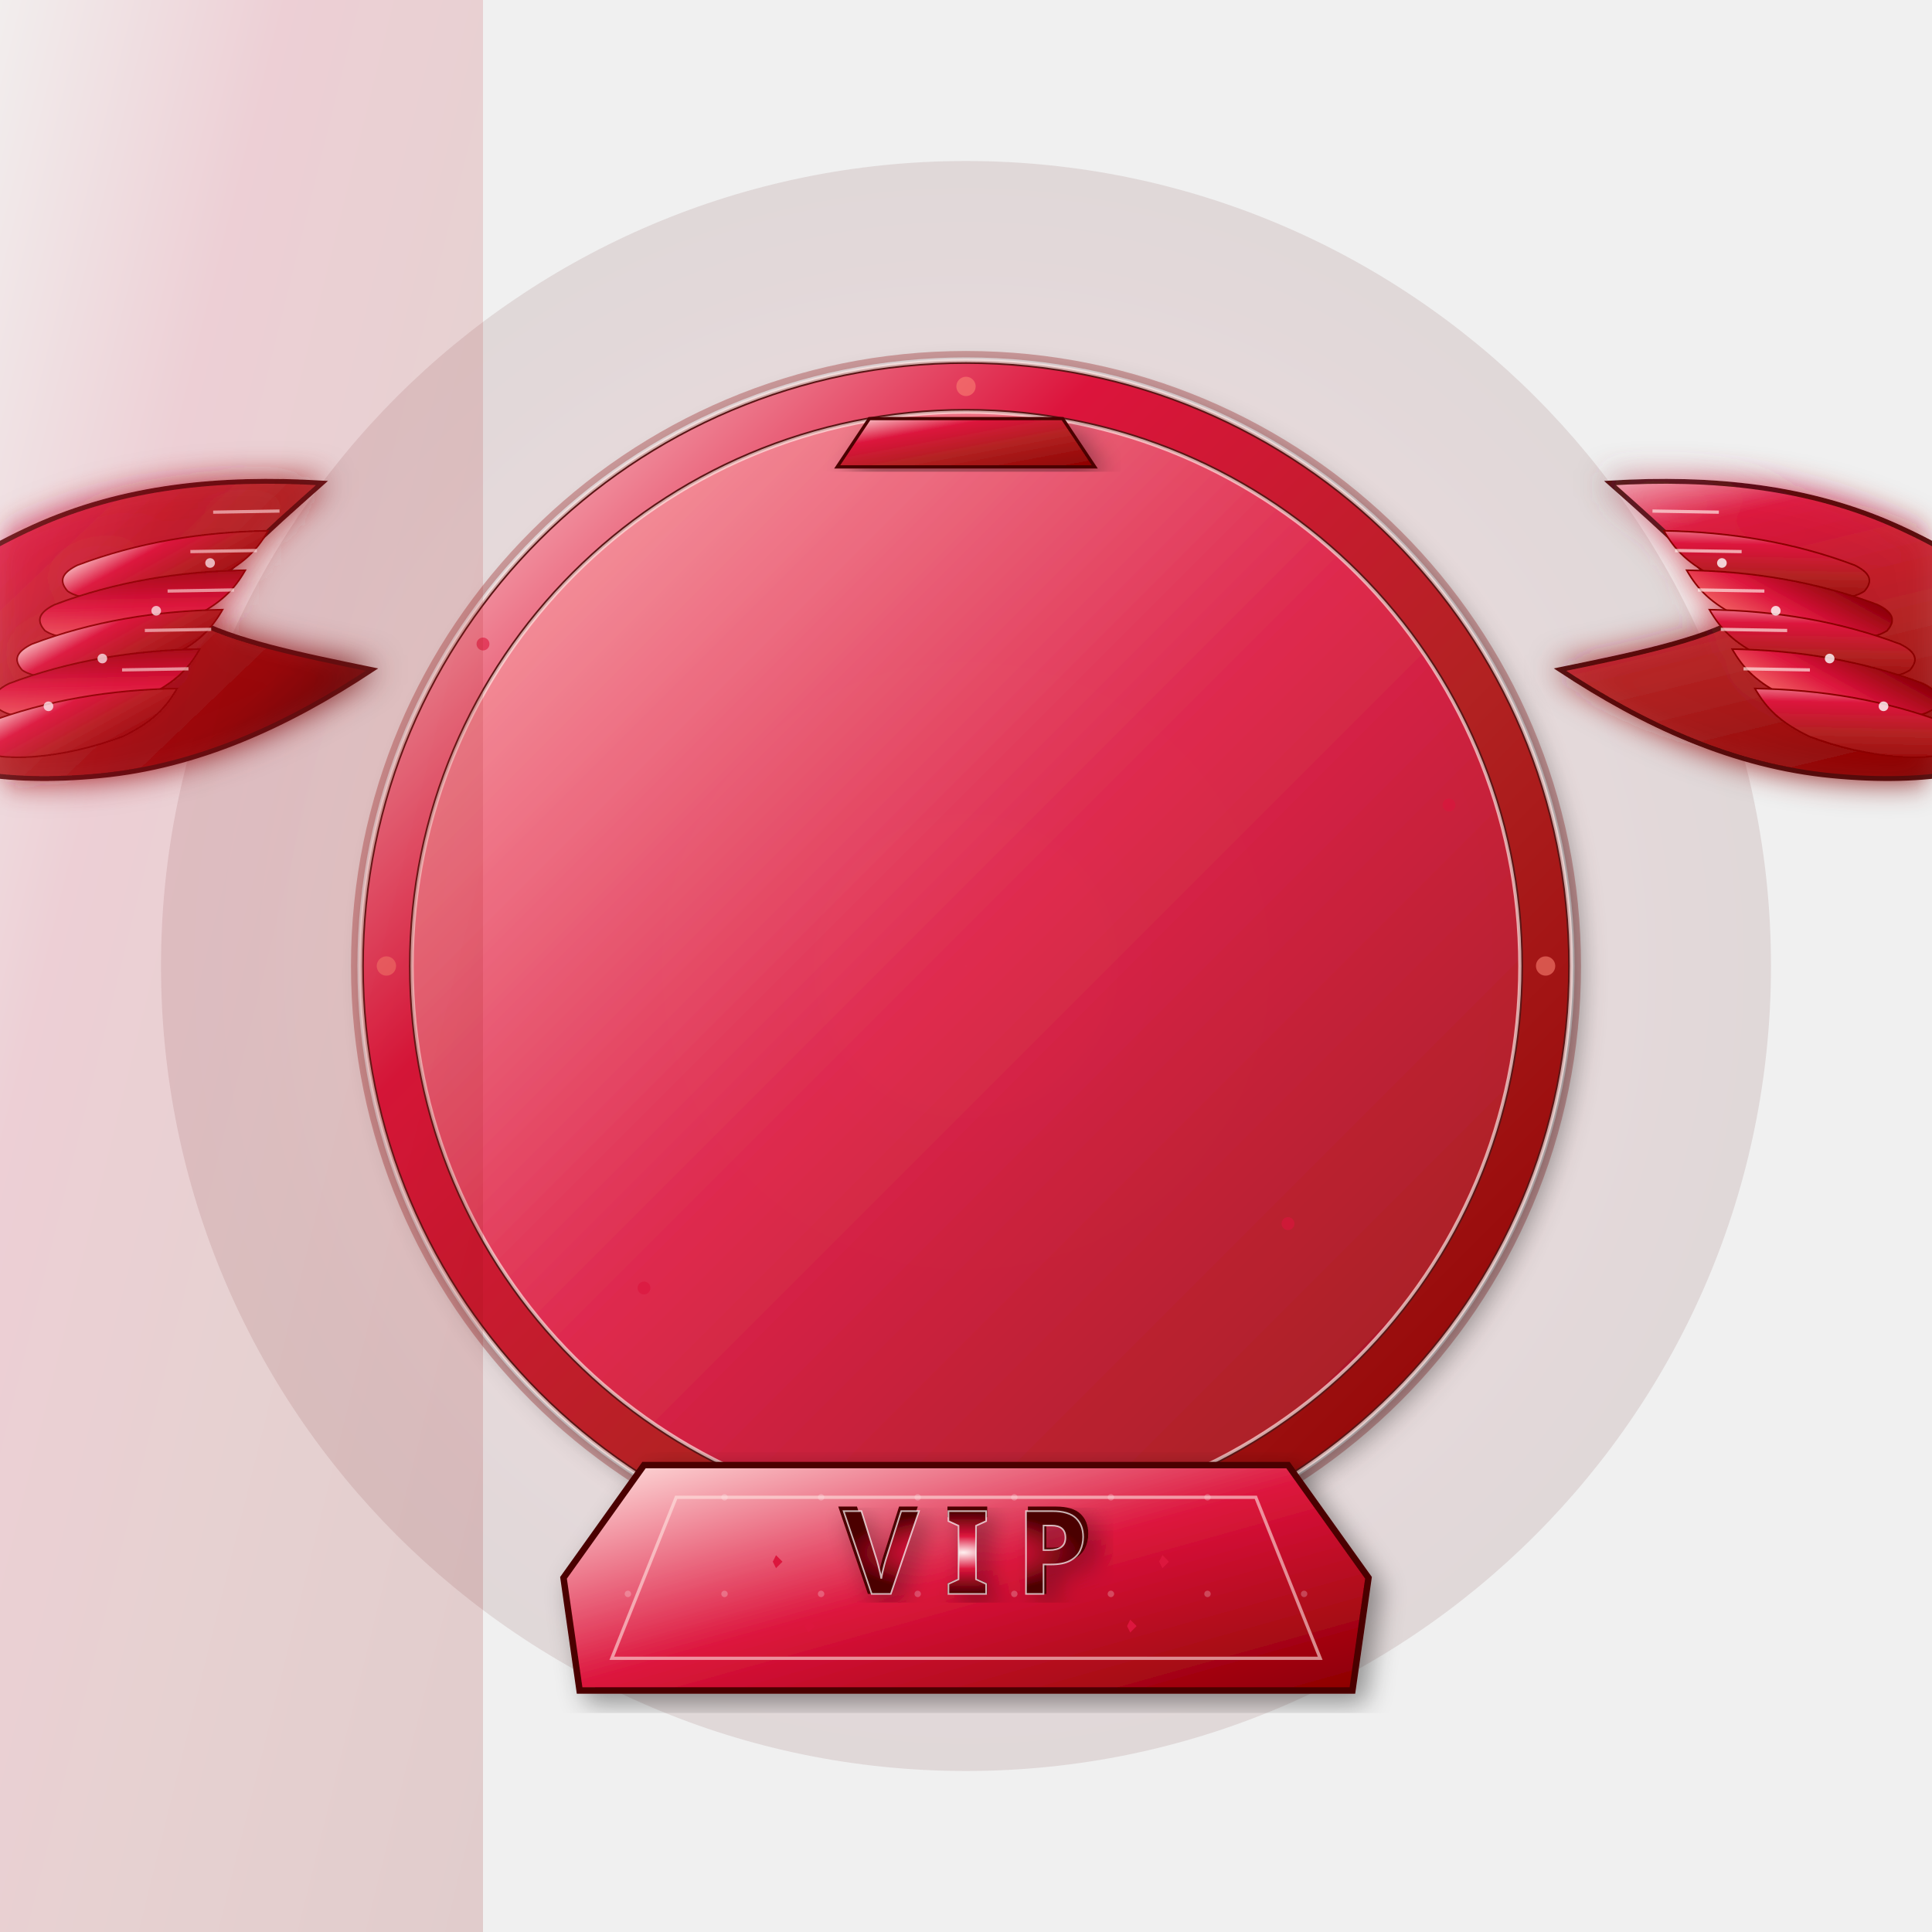
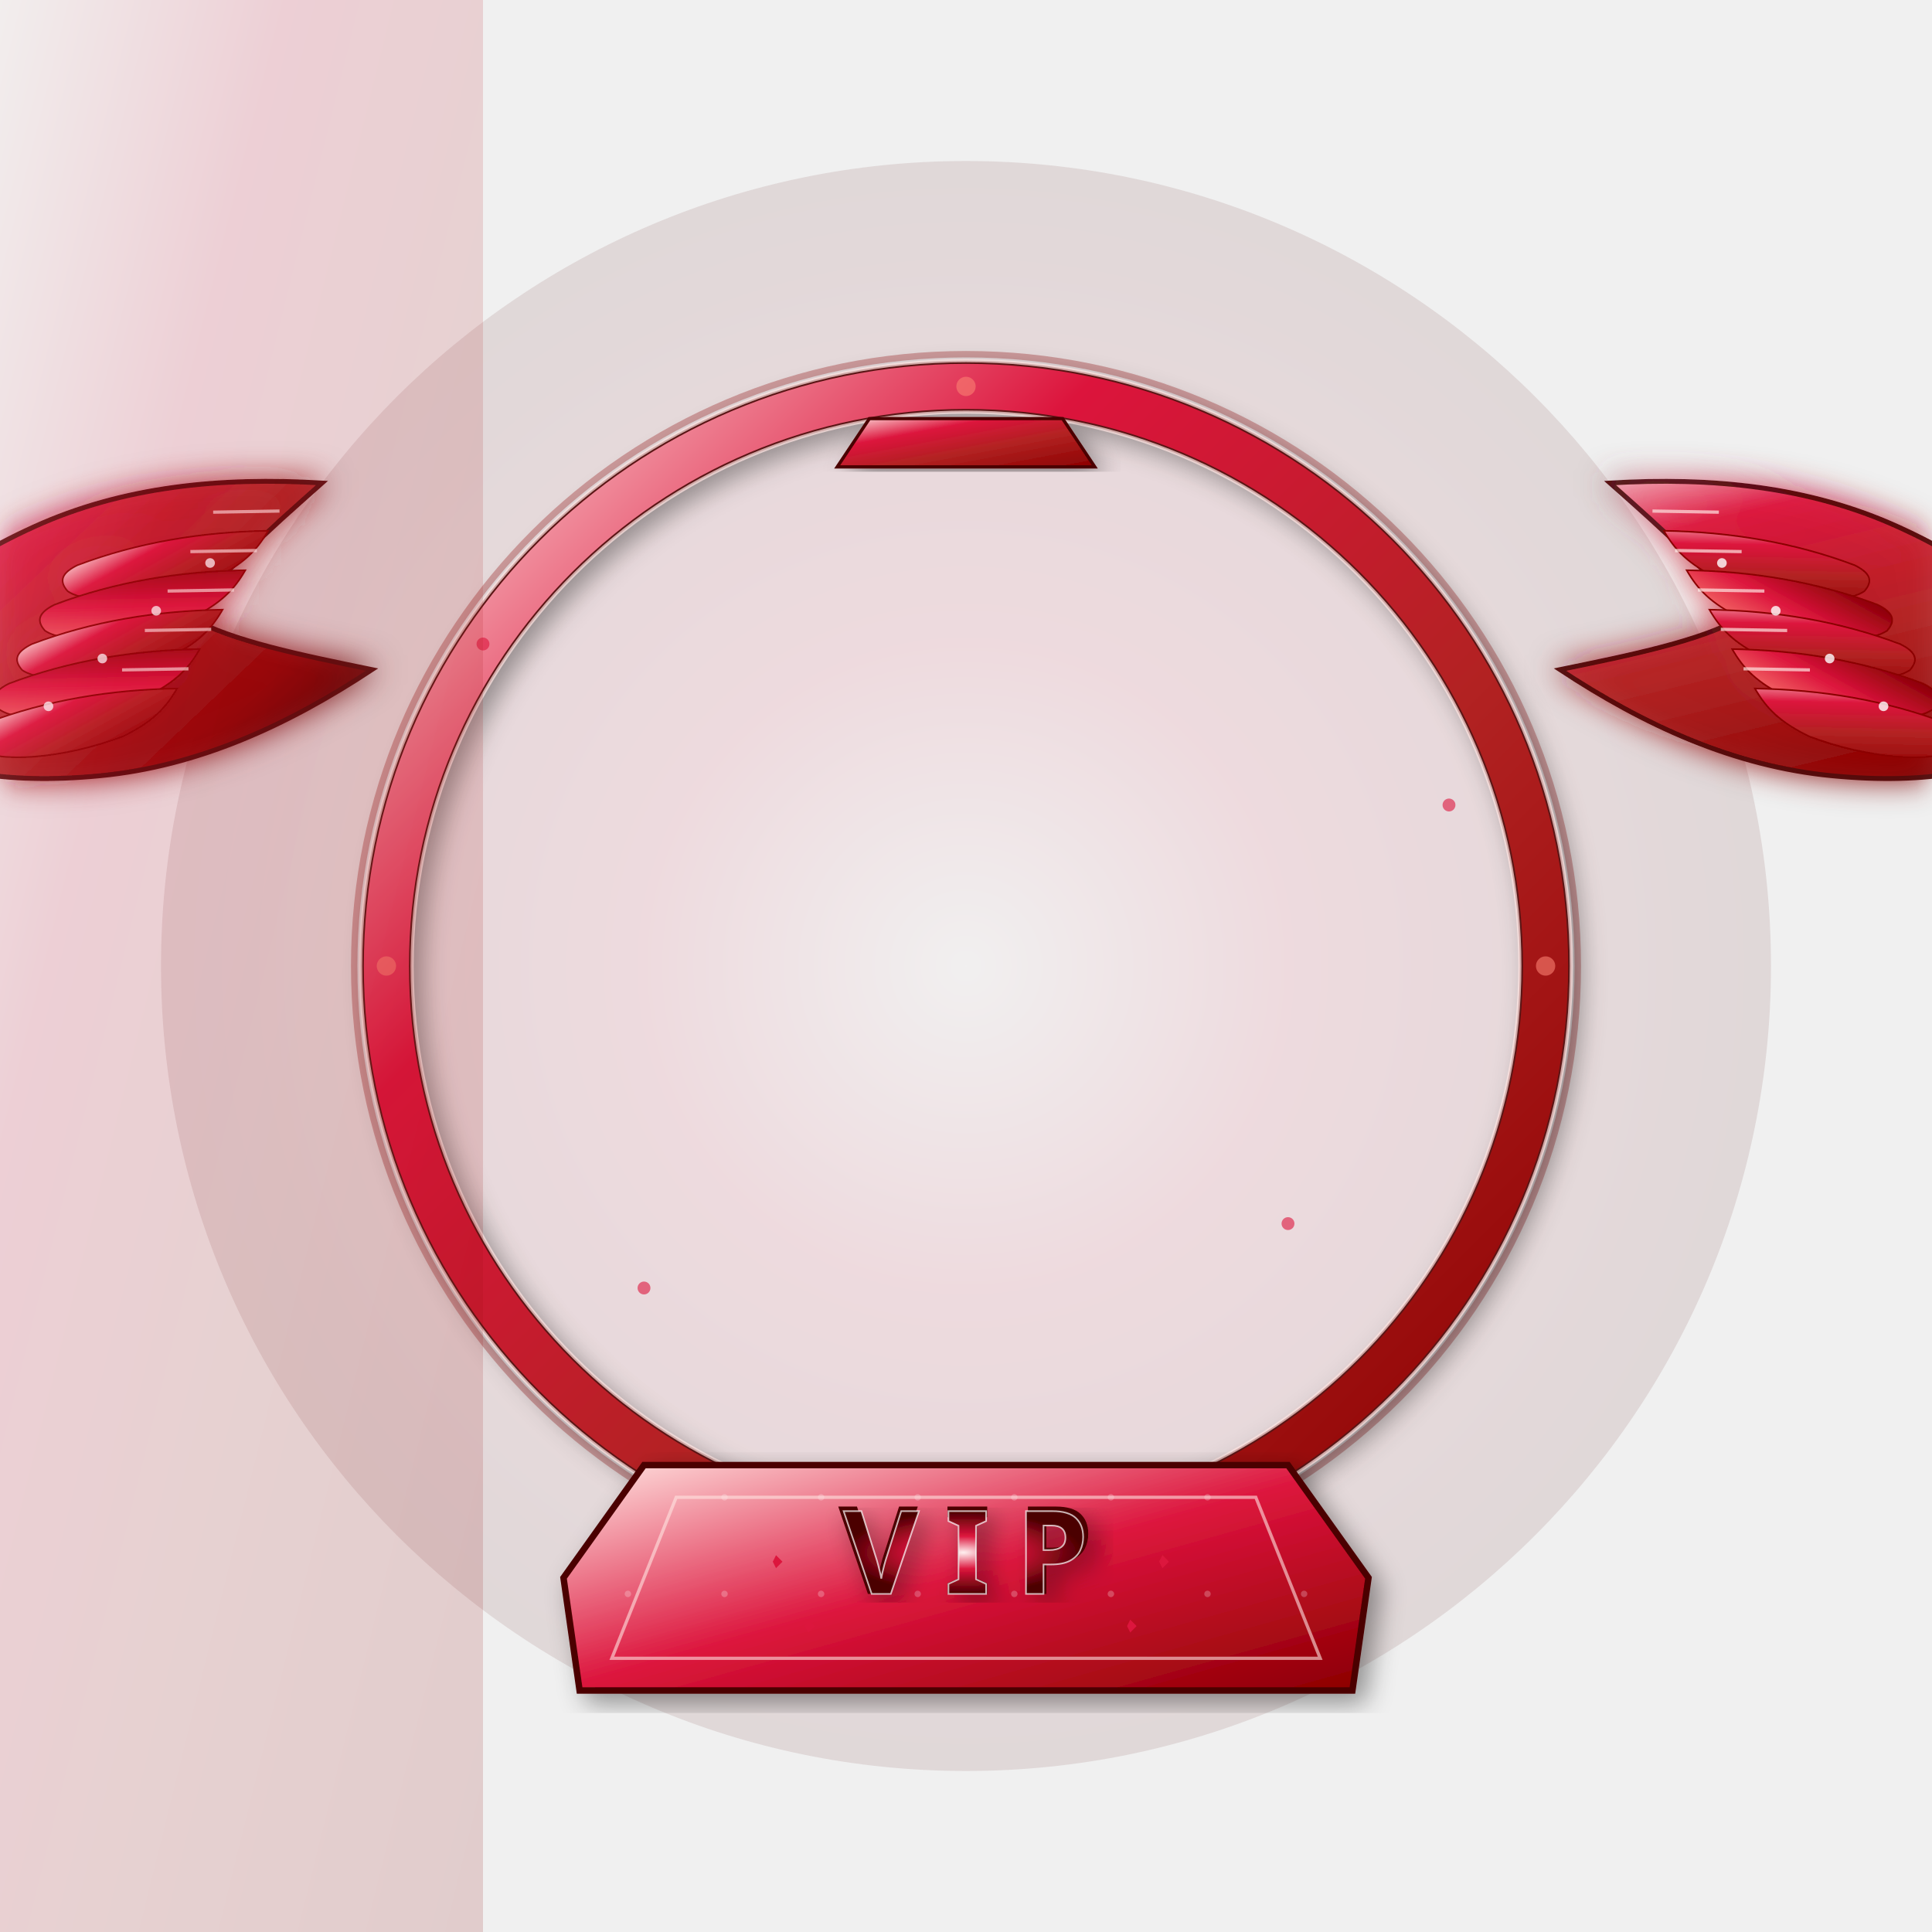
<svg xmlns="http://www.w3.org/2000/svg" width="600" height="600" viewBox="0 0 600 600" fill="none">
  <defs>
    <linearGradient id="rubyWingGrad1" x1="0" y1="0" x2="1" y2="1">
      <stop offset="0%" stop-color="#ffe4e1" />
      <stop offset="30%" stop-color="#dc143c" />
      <stop offset="60%" stop-color="#b22222" />
      <stop offset="100%" stop-color="#8b0000" />
    </linearGradient>
    <linearGradient id="rubyWingGrad2" x1="0" y1="1" x2="1" y2="0">
      <stop offset="0%" stop-color="#fa8072" />
      <stop offset="50%" stop-color="#dc143c" />
      <stop offset="100%" stop-color="#800000" />
    </linearGradient>
    <radialGradient id="rubyRadialWing" cx="50%" cy="50%" r="50%">
      <stop offset="0%" stop-color="#fff0f0" />
      <stop offset="40%" stop-color="#dc143c" />
      <stop offset="100%" stop-color="#4b0000" />
    </radialGradient>
    <linearGradient id="ringRubyGrad" x1="0" y1="0" x2="1" y2="1">
      <stop offset="0%" stop-color="#ffb6b6" />
      <stop offset="50%" stop-color="#dc143c" />
      <stop offset="100%" stop-color="#8b0000" />
    </linearGradient>
    <linearGradient id="gemGrad" x1="0" y1="0" x2="0" y2="1">
      <stop offset="0%" stop-color="#fff9e6" />
      <stop offset="50%" stop-color="#ffd700" />
      <stop offset="100%" stop-color="#daa520" />
    </linearGradient>
    <linearGradient id="bannerRubyGrad" x1="0" y1="0" x2="1" y2="1">
      <stop offset="0%" stop-color="#ffe4e1" />
      <stop offset="50%" stop-color="#dc143c" />
      <stop offset="100%" stop-color="#8b0000" />
    </linearGradient>
    <filter id="rubyGlow">
      <feGaussianBlur stdDeviation="5" result="coloredBlur" />
      <feMerge>
        <feMergeNode in="coloredBlur" />
        <feMergeNode in="SourceGraphic" />
      </feMerge>
    </filter>
    <filter id="dropShadow">
      <feDropShadow dx="3" dy="3" stdDeviation="4" flood-opacity="0.4" />
    </filter>
    <filter id="innerGlow">
      <feFlood flood-color="#dc143c" flood-opacity="0.5" />
      <feComposite in2="SourceAlpha" operator="out" />
      <feGaussianBlur stdDeviation="3" />
      <feComposite operator="atop" in2="SourceGraphic" />
    </filter>
    <pattern id="sparkle" x="0" y="0" width="30" height="30" patternUnits="userSpaceOnUse">
      <circle cx="15" cy="15" r="1" fill="#ffffff" opacity="0.8">
        <animate attributeName="r" values="1;3;1" dur="2s" repeatCount="indefinite" />
      </circle>
    </pattern>
    <linearGradient id="featherGrad" x1="0" y1="0" x2="1" y2="1">
      <stop offset="0%" stop-color="#fff0f0" />
      <stop offset="20%" stop-color="#dc143c" />
      <stop offset="50%" stop-color="#b22222" />
      <stop offset="80%" stop-color="#8b0000" />
      <stop offset="100%" stop-color="#4b0000" />
    </linearGradient>
  </defs>
  <ellipse cx="300" cy="300" rx="250" ry="250" fill="url(#rubyRadialWing)" opacity="0.1" />
  <circle cx="300" cy="300" r="190" fill="none" stroke="#8b0000" stroke-width="2" opacity="0.3" />
-   <circle cx="300" cy="300" r="180" fill="url(#ringRubyGrad)" stroke="#4b0000" stroke-width="16" filter="url(#dropShadow)" opacity="0.9" />
+   <circle cx="300" cy="300" r="180" fill="none" stroke="#4b0000" stroke-width="16" filter="url(#dropShadow)" opacity="0.9" />
  <circle cx="300" cy="300" r="180" fill="none" stroke="url(#rubyWingGrad1)" stroke-width="14" />
  <circle cx="300" cy="300" r="172" fill="none" stroke="#ffe4e1" stroke-width="1" opacity="0.7" />
  <circle cx="300" cy="300" r="188" fill="none" stroke="#ffe4e1" stroke-width="1" opacity="0.7" />
  <g opacity="0.6">
    <circle cx="300" cy="120" r="3" fill="#fa8072" />
    <circle cx="300" cy="480" r="3" fill="#fa8072" />
    <circle cx="120" cy="300" r="3" fill="#fa8072" />
    <circle cx="480" cy="300" r="3" fill="#fa8072" />
  </g>
  <path d="M270 130 L330 130 L340 145 L260 145 Z" fill="url(#rubyWingGrad1)" stroke="#4b0000" stroke-width="1" filter="url(#dropShadow)" />
  <g transform="translate(100,150)" filter="url(#rubyGlow)">
    <g transform="rotate(-15)">
      <path d="M 0,0 C -30,-10 -60,-15 -90,-10 C -120,-5 -140,5 -150,20 C -155,28 -155,35 -150,42                       C -140,55 -120,65 -90,70 C -60,75 -30,70 0,60                       C -20,50 -40,40 -50,30 C -40,20 -20,10 0,0 Z" fill="url(#featherGrad)" stroke="#4b0000" stroke-width="1.5" opacity="0.9" />
      <path d="M -20,10 C -40,5 -60,3 -80,5 C -85,6 -87,8 -85,12 C -80,18 -60,22 -40,20 C -30,18 -25,15 -20,10 Z" fill="url(#rubyWingGrad1)" stroke="#8b0000" stroke-width="0.5" />
      <path d="M -30,20 C -50,15 -70,13 -90,15 C -95,16 -97,18 -95,22 C -90,28 -70,32 -50,30 C -40,28 -35,25 -30,20 Z" fill="url(#rubyWingGrad2)" stroke="#8b0000" stroke-width="0.5" />
      <path d="M -40,30 C -60,25 -80,23 -100,25 C -105,26 -107,28 -105,32 C -100,38 -80,42 -60,40 C -50,38 -45,35 -40,30 Z" fill="url(#rubyWingGrad1)" stroke="#8b0000" stroke-width="0.5" />
      <path d="M -50,40 C -70,35 -90,33 -110,35 C -115,36 -117,38 -115,42 C -110,48 -90,52 -70,50 C -60,48 -55,45 -50,40 Z" fill="url(#rubyWingGrad2)" stroke="#8b0000" stroke-width="0.5" />
      <path d="M -60,50 C -80,45 -100,43 -120,45 C -125,46 -127,48 -125,52 C -120,58 -100,62 -80,60 C -70,58 -65,55 -60,50 Z" fill="url(#rubyWingGrad1)" stroke="#8b0000" stroke-width="0.5" />
      <g opacity="0.7">
        <path d="M -15,5 L -35,0" stroke="#ffe4e1" stroke-width="1" />
        <path d="M -25,15 L -45,10" stroke="#ffe4e1" stroke-width="1" />
        <path d="M -35,25 L -55,20" stroke="#ffe4e1" stroke-width="1" />
        <path d="M -45,35 L -65,30" stroke="#ffe4e1" stroke-width="1" />
        <path d="M -55,45 L -75,40" stroke="#ffe4e1" stroke-width="1" />
      </g>
      <circle cx="-40" cy="15" r="1.5" fill="#ffffff" opacity="0.8" />
      <circle cx="-60" cy="25" r="1.5" fill="#ffffff" opacity="0.8" />
      <circle cx="-80" cy="35" r="1.5" fill="#ffffff" opacity="0.8" />
      <circle cx="-100" cy="45" r="1.5" fill="#ffffff" opacity="0.8" />
      <animateTransform attributeName="transform" attributeType="XML" type="rotate" values="-15;-5;-15" dur="4s" repeatCount="indefinite" />
    </g>
  </g>
  <g transform="translate(500,150)" filter="url(#rubyGlow)">
    <g transform="rotate(15)">
      <path d="M 0,0 C 30,-10 60,-15 90,-10 C 120,-5 140,5 150,20 C 155,28 155,35 150,42                       C 140,55 120,65 90,70 C 60,75 30,70 0,60                       C 20,50 40,40 50,30 C 40,20 20,10 0,0 Z" fill="url(#featherGrad)" stroke="#4b0000" stroke-width="1.5" opacity="0.9" />
      <path d="M 20,10 C 40,5 60,3 80,5 C 85,6 87,8 85,12 C 80,18 60,22 40,20 C 30,18 25,15 20,10 Z" fill="url(#rubyWingGrad1)" stroke="#8b0000" stroke-width="0.5" />
      <path d="M 30,20 C 50,15 70,13 90,15 C 95,16 97,18 95,22 C 90,28 70,32 50,30 C 40,28 35,25 30,20 Z" fill="url(#rubyWingGrad2)" stroke="#8b0000" stroke-width="0.5" />
      <path d="M 40,30 C 60,25 80,23 100,25 C 105,26 107,28 105,32 C 100,38 80,42 60,40 C 50,38 45,35 40,30 Z" fill="url(#rubyWingGrad1)" stroke="#8b0000" stroke-width="0.5" />
      <path d="M 50,40 C 70,35 90,33 110,35 C 115,36 117,38 115,42 C 110,48 90,52 70,50 C 60,48 55,45 50,40 Z" fill="url(#rubyWingGrad2)" stroke="#8b0000" stroke-width="0.5" />
      <path d="M 60,50 C 80,45 100,43 120,45 C 125,46 127,48 125,52 C 120,58 100,62 80,60 C 70,58 65,55 60,50 Z" fill="url(#rubyWingGrad1)" stroke="#8b0000" stroke-width="0.5" />
      <g opacity="0.7">
        <path d="M 15,5 L 35,0" stroke="#ffe4e1" stroke-width="1" />
        <path d="M 25,15 L 45,10" stroke="#ffe4e1" stroke-width="1" />
        <path d="M 35,25 L 55,20" stroke="#ffe4e1" stroke-width="1" />
        <path d="M 45,35 L 65,30" stroke="#ffe4e1" stroke-width="1" />
        <path d="M 55,45 L 75,40" stroke="#ffe4e1" stroke-width="1" />
      </g>
      <circle cx="40" cy="15" r="1.5" fill="#ffffff" opacity="0.8" />
      <circle cx="60" cy="25" r="1.5" fill="#ffffff" opacity="0.8" />
      <circle cx="80" cy="35" r="1.5" fill="#ffffff" opacity="0.8" />
      <circle cx="100" cy="45" r="1.5" fill="#ffffff" opacity="0.8" />
      <animateTransform attributeName="transform" attributeType="XML" type="rotate" values="15;5;15" dur="4s" repeatCount="indefinite" />
    </g>
  </g>
  <g filter="url(#dropShadow)">
    <path d="M200,455 L400,455 L425,490 L420,525 L180,525 L175,490 Z" fill="url(#bannerRubyGrad)" stroke="#4b0000" stroke-width="2" />
    <path d="M205,460 L395,460 L415,520 L185,520 Z" fill="url(#sparkle)" opacity="0.3" />
    <path d="M210,465 L390,465 L410,515 L190,515 Z" fill="none" stroke="#ffe4e1" stroke-width="1" opacity="0.6" />
    <text x="300" y="495" text-anchor="middle" fill="#4b0000" font-size="38" font-family="Arial Black" font-weight="bold" letter-spacing="8" filter="url(#dropShadow)">VIP</text>
    <text x="300" y="495" text-anchor="middle" fill="url(#rubyRadialWing)" font-size="36" font-family="Arial Black" font-weight="bold" letter-spacing="8">VIP</text>
    <text x="300" y="495" text-anchor="middle" fill="none" stroke="#ffffff" stroke-width="0.5" font-size="36" font-family="Arial Black" font-weight="bold" letter-spacing="8" opacity="0.7">VIP</text>
    <g fill="#dc143c">
      <path d="M 240,485 L241,487 L243,485 L241,483 Z" />
      <path d="M 360,485 L361,487 L363,485 L361,483 Z" />
      <path d="M 250,505 L251,507 L253,505 L251,503 Z" />
      <path d="M 350,505 L351,507 L353,505 L351,503 Z" />
    </g>
  </g>
  <g opacity="0.6">
    <circle cx="150" cy="200" r="2" fill="#dc143c">
      <animate attributeName="cy" values="200;150;200" dur="3s" repeatCount="indefinite" />
      <animate attributeName="opacity" values="0;1;0" dur="3s" repeatCount="indefinite" />
    </circle>
    <circle cx="450" cy="250" r="2" fill="#dc143c">
      <animate attributeName="cy" values="250;200;250" dur="3.5s" repeatCount="indefinite" />
      <animate attributeName="opacity" values="0;1;0" dur="3.5s" repeatCount="indefinite" />
    </circle>
    <circle cx="200" cy="400" r="2" fill="#dc143c">
      <animate attributeName="cy" values="400;350;400" dur="4s" repeatCount="indefinite" />
      <animate attributeName="opacity" values="0;1;0" dur="4s" repeatCount="indefinite" />
    </circle>
    <circle cx="400" cy="380" r="2" fill="#dc143c">
      <animate attributeName="cy" values="380;330;380" dur="3.2s" repeatCount="indefinite" />
      <animate attributeName="opacity" values="0;1;0" dur="3.2s" repeatCount="indefinite" />
    </circle>
  </g>
  <rect x="0" y="0" width="150" height="600" fill="url(#rubyWingGrad1)" opacity="0.15">
    <animateTransform attributeName="transform" type="translate" from="-150 0" to="750 0" dur="4s" repeatCount="indefinite" />
  </rect>
</svg>
